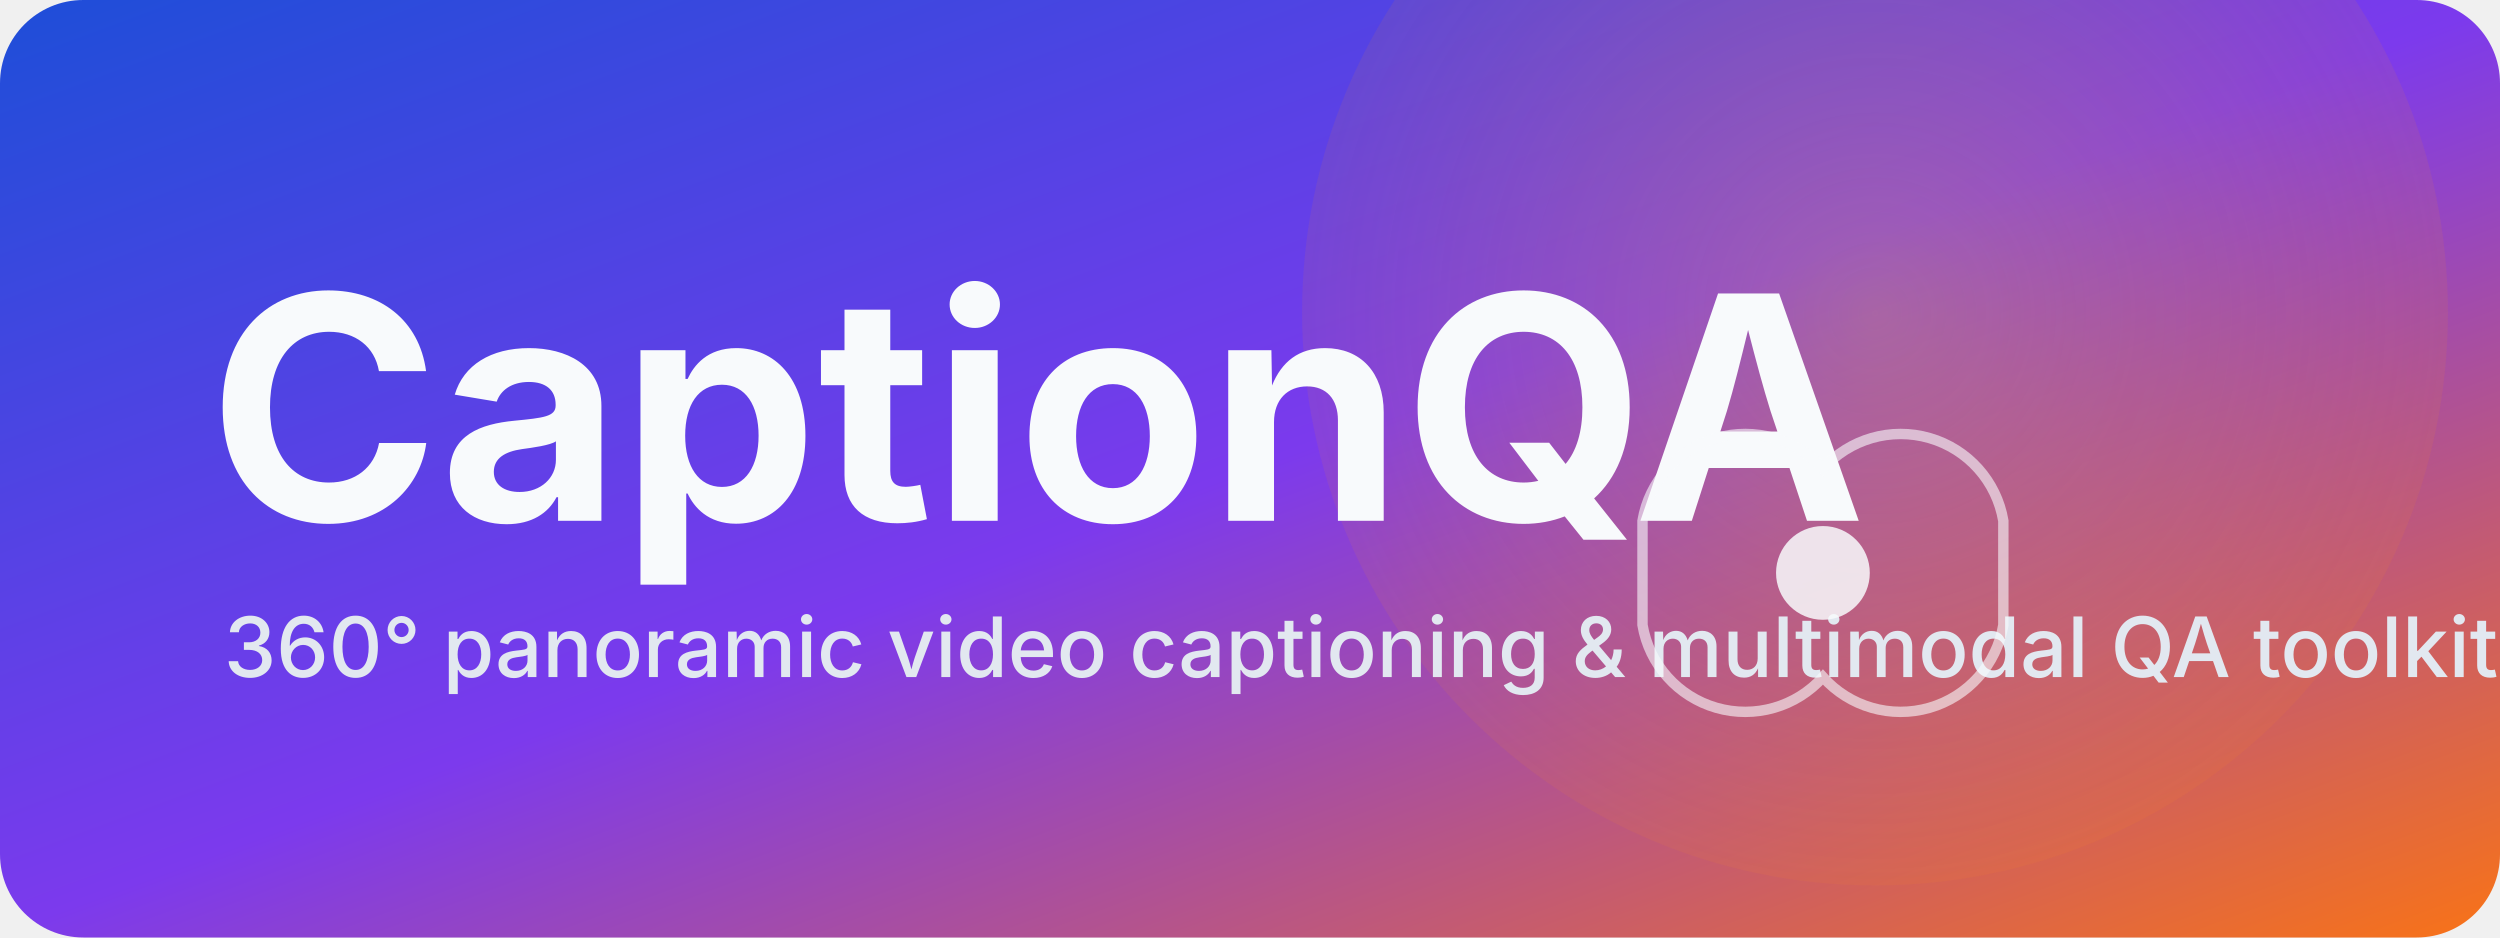
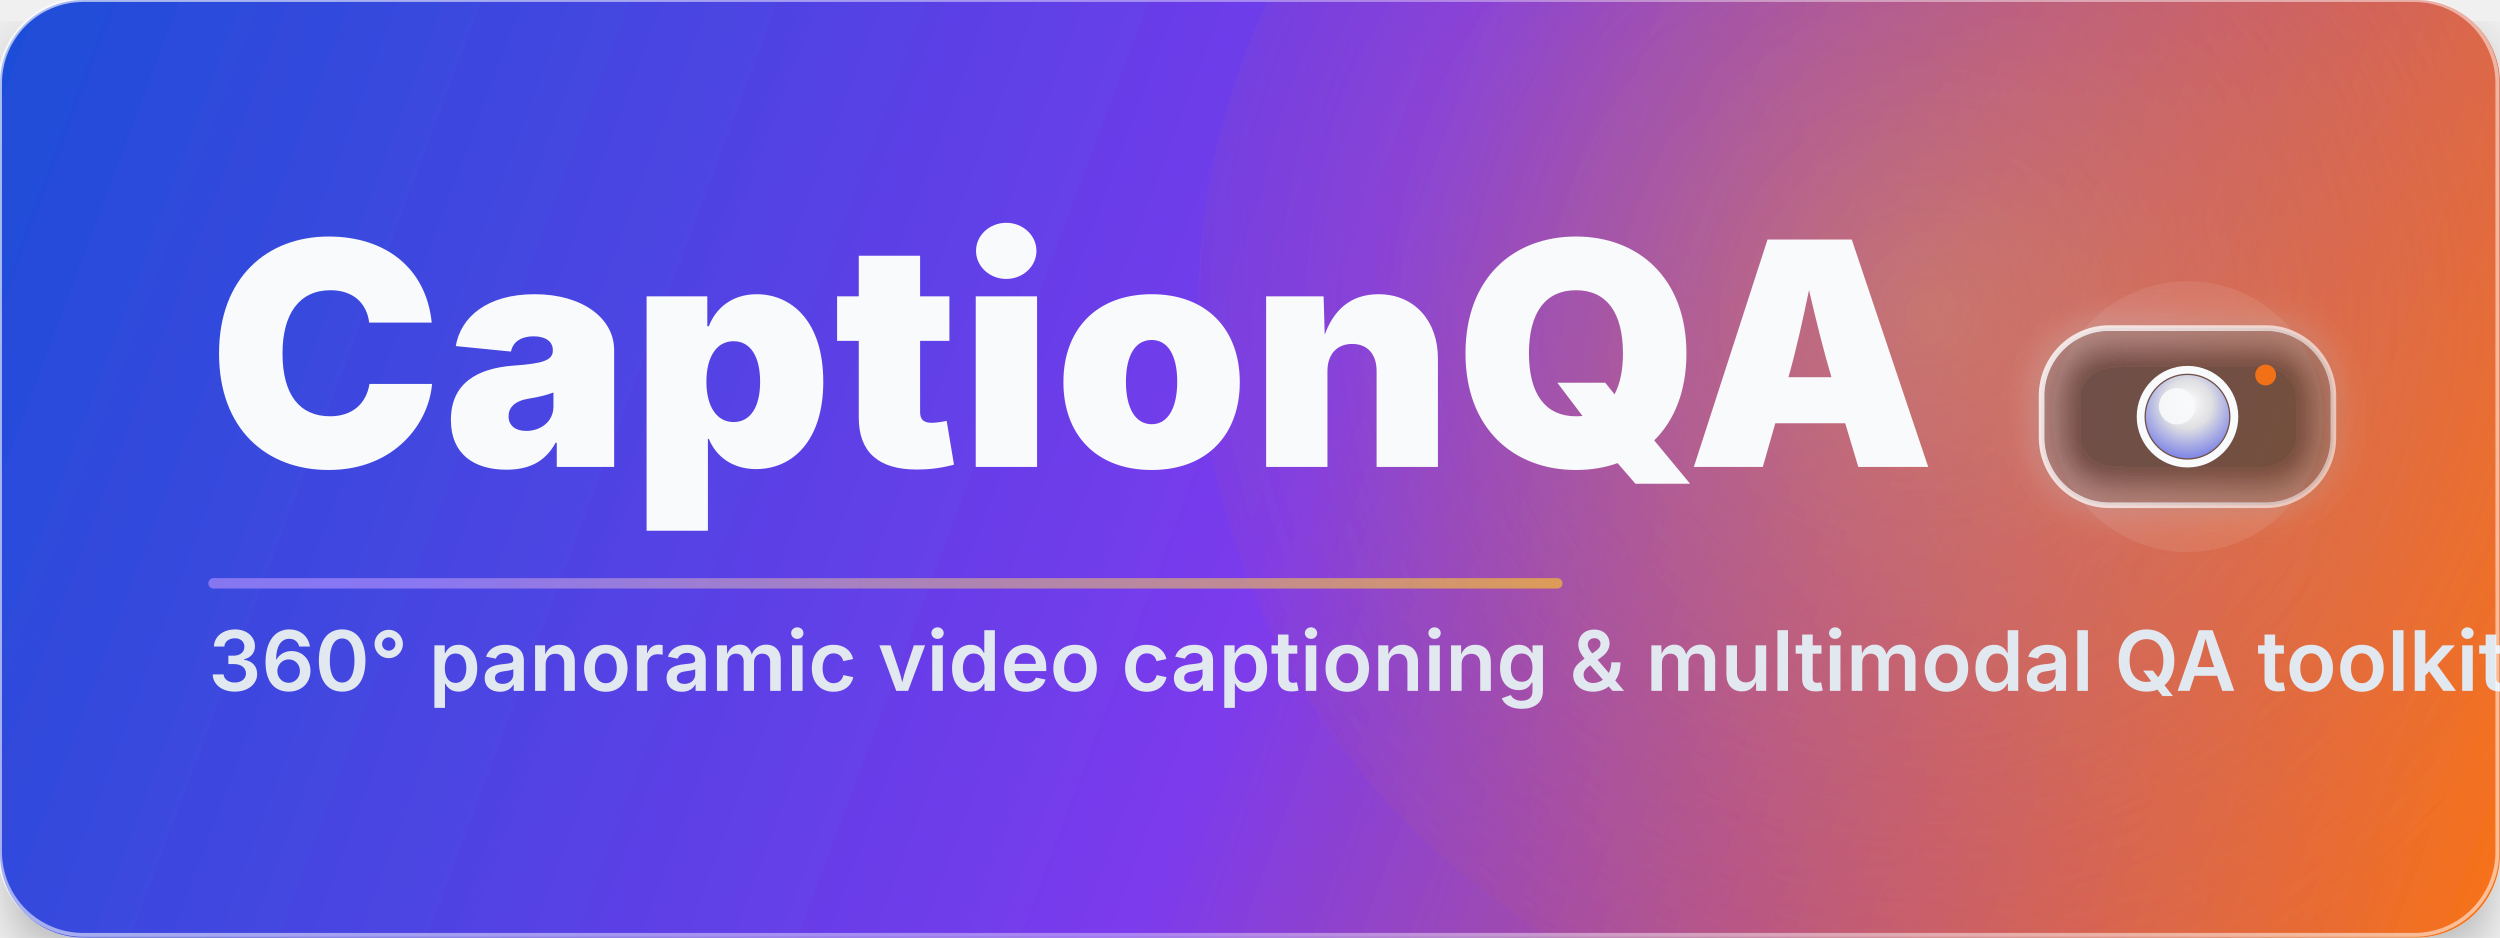
- <svg xmlns="http://www.w3.org/2000/svg" width="960" height="360" viewBox="0 0 960 360" fill="none">
+ <svg xmlns="http://www.w3.org/2000/svg" viewBox="0 0 960 360" width="100%" height="100%" role="img" aria-labelledby="title desc">
  <defs>
-     <linearGradient id="grad" x1="0" y1="0" x2="1" y2="1">
-       <stop offset="0%" stop-color="#1d4ed8" />
-       <stop offset="50%" stop-color="#7c3aed" />
-       <stop offset="100%" stop-color="#f97316" />
+     <linearGradient id="grad" x1="0" y1="0" x2="960" y2="360" gradientUnits="userSpaceOnUse">
+       <stop offset="0" stop-color="#1d4ed8" />
+       <stop offset="0.52" stop-color="#7c3aed" />
+       <stop offset="1" stop-color="#f97316" />
    </linearGradient>
-     <radialGradient id="glow" cx="0" cy="0" r="1" gradientUnits="userSpaceOnUse" gradientTransform="translate(720 120) rotate(45) scale(320 320)">
-       <stop stop-color="#fbbf24" stop-opacity="0.65" />
+     <radialGradient id="glow" cx="740" cy="120" r="320" gradientUnits="userSpaceOnUse">
+       <stop offset="0" stop-color="#fbbf24" stop-opacity="0.6" />
      <stop offset="1" stop-color="#f97316" stop-opacity="0" />
    </radialGradient>
+     <filter id="grain" x="-10%" y="-10%" width="120%" height="120%">
+       <feTurbulence type="fractalNoise" baseFrequency="0.9" numOctaves="2" stitchTiles="stitch" />
+       <feColorMatrix type="saturate" values="0" />
+       <feComponentTransfer>
+         <feFuncA type="table" tableValues="0 0 0 0.03" />
+       </feComponentTransfer>
+     </filter>
+     <filter id="cardShadow" x="-20%" y="-20%" width="140%" height="140%">
+       <feDropShadow dx="0" dy="8" stdDeviation="10" flood-color="#000000" flood-opacity="0.25" />
+     </filter>
+     <clipPath id="clip">
+       <rect width="960" height="360" rx="32" ry="32" />
+     </clipPath>
+     <filter id="glass-blur" x="-50%" y="-50%" width="200%" height="200%">
+       <feGaussianBlur stdDeviation="6" result="b" />
+       <feBlend in="SourceGraphic" in2="b" mode="screen" />
+     </filter>
+     <linearGradient id="glassStroke" x1="-60" y1="-44" x2="84" y2="44" gradientUnits="userSpaceOnUse">
+       <stop offset="0" stop-color="#ffffff" stop-opacity="0.85" />
+       <stop offset="1" stop-color="#ffffff" stop-opacity="0.45" />
+     </linearGradient>
+     <linearGradient id="accent" x1="80" y1="190" x2="560" y2="190" gradientUnits="userSpaceOnUse">
+       <stop offset="0" stop-color="#a78bfa" />
+       <stop offset="1" stop-color="#fbbf24" />
+     </linearGradient>
+     <linearGradient id="rimGrad" x1="0" y1="0" x2="960" y2="360" gradientUnits="userSpaceOnUse">
+       <stop offset="0" stop-color="#ffffff" stop-opacity="0.7" />
+       <stop offset="0.5" stop-color="#ffffff" stop-opacity="0.4" />
+       <stop offset="1" stop-color="#ffffff" stop-opacity="0.6" />
+     </linearGradient>
+     <radialGradient id="lensGrad" cx="50%" cy="35%" r="65%">
+       <stop offset="0%" stop-color="#ffffff" stop-opacity="1" />
+       <stop offset="45%" stop-color="#e5e7eb" stop-opacity="0.95" />
+       <stop offset="100%" stop-color="#818cf8" stop-opacity="0.9" />
+     </radialGradient>
  </defs>
-   <rect width="960" height="360" rx="32" fill="url(#grad)" />
-   <circle cx="720" cy="120" r="220" fill="url(#glow)" opacity="0.45" />
-   <g transform="translate(80 120)">
-     <text x="0" y="80" fill="#f8fafc" font-family="'Segoe UI', 'Inter', sans-serif" font-weight="700" font-size="120">
-       CaptionQA
-     </text>
-     <text x="6" y="140" fill="#e2e8f0" font-family="'Segoe UI', 'Inter', sans-serif" font-weight="500" font-size="32">
-       360° panoramic video captioning &amp; multimodal QA toolkit
-     </text>
-   </g>
-   <g transform="translate(700 220)">
-     <path d="M0 -40 A40 40 0 0 1 69.28 -20 L69.28 20 A40 40 0 0 1 0 40 A40 40 0 0 1 -69.28 20 L-69.28 -20 A40 40 0 0 1 0 -40Z" stroke="#f8fafc" stroke-width="4" fill="none" opacity="0.6" />
-     <circle cx="0" cy="0" r="18" fill="#f8fafc" opacity="0.85" />
+   <g filter="url(#cardShadow)">
+     <g clip-path="url(#clip)">
+       <rect width="960" height="360" fill="url(#grad)" />
+       <circle cx="740" cy="120" r="280" fill="url(#glow)" opacity="0.55" />
+       <rect width="960" height="360" fill="#000000" filter="url(#grain)" opacity="0.35" />
+       <g transform="translate(80 92)">
+         <text x="0" y="0" fill="#f8fafc" font-family="Inter, 'Segoe UI', system-ui, -apple-system, Arial, sans-serif" font-weight="900" font-size="120" letter-spacing="0.5" dominant-baseline="hanging">
+           CaptionQA
+         </text>
+         <rect x="0" y="130" width="520" height="4" rx="2" fill="url(#accent)" opacity="0.7" />
+         <text x="0" y="150" fill="#e2e8f0" font-family="Inter, 'Segoe UI', system-ui, -apple-system, Arial, sans-serif" font-weight="600" font-size="32" dominant-baseline="hanging">
+           360° panoramic video captioning &amp; multimodal QA toolkit
+         </text>
+       </g>
+       <g transform="translate(840 160)">
+         <circle cx="0" cy="0" r="52" fill="#ffffff" fill-opacity="0.08" />
+         <rect x="-56" y="-34" width="112" height="68" rx="26" ry="26" fill="#0f172a" fill-opacity="0.28" stroke="url(#glassStroke)" stroke-width="2.2" filter="url(#glass-blur)" />
+         <circle cx="0" cy="0" r="16" fill="url(#lensGrad)" />
+         <circle cx="0" cy="0" r="18" fill="none" stroke="#f9fafb" stroke-width="3" />
+         <circle cx="-4" cy="-4" r="7" fill="#f9fafb" fill-opacity="0.9" />
+         <circle cx="30" cy="-16" r="4" fill="#f97316" fill-opacity="0.95" />
+       </g>
+     </g>
+     <rect width="959" height="359" rx="32" ry="32" fill="none" stroke="url(#rimGrad)" stroke-width="1.5" opacity="0.9" />
  </g>
</svg>
